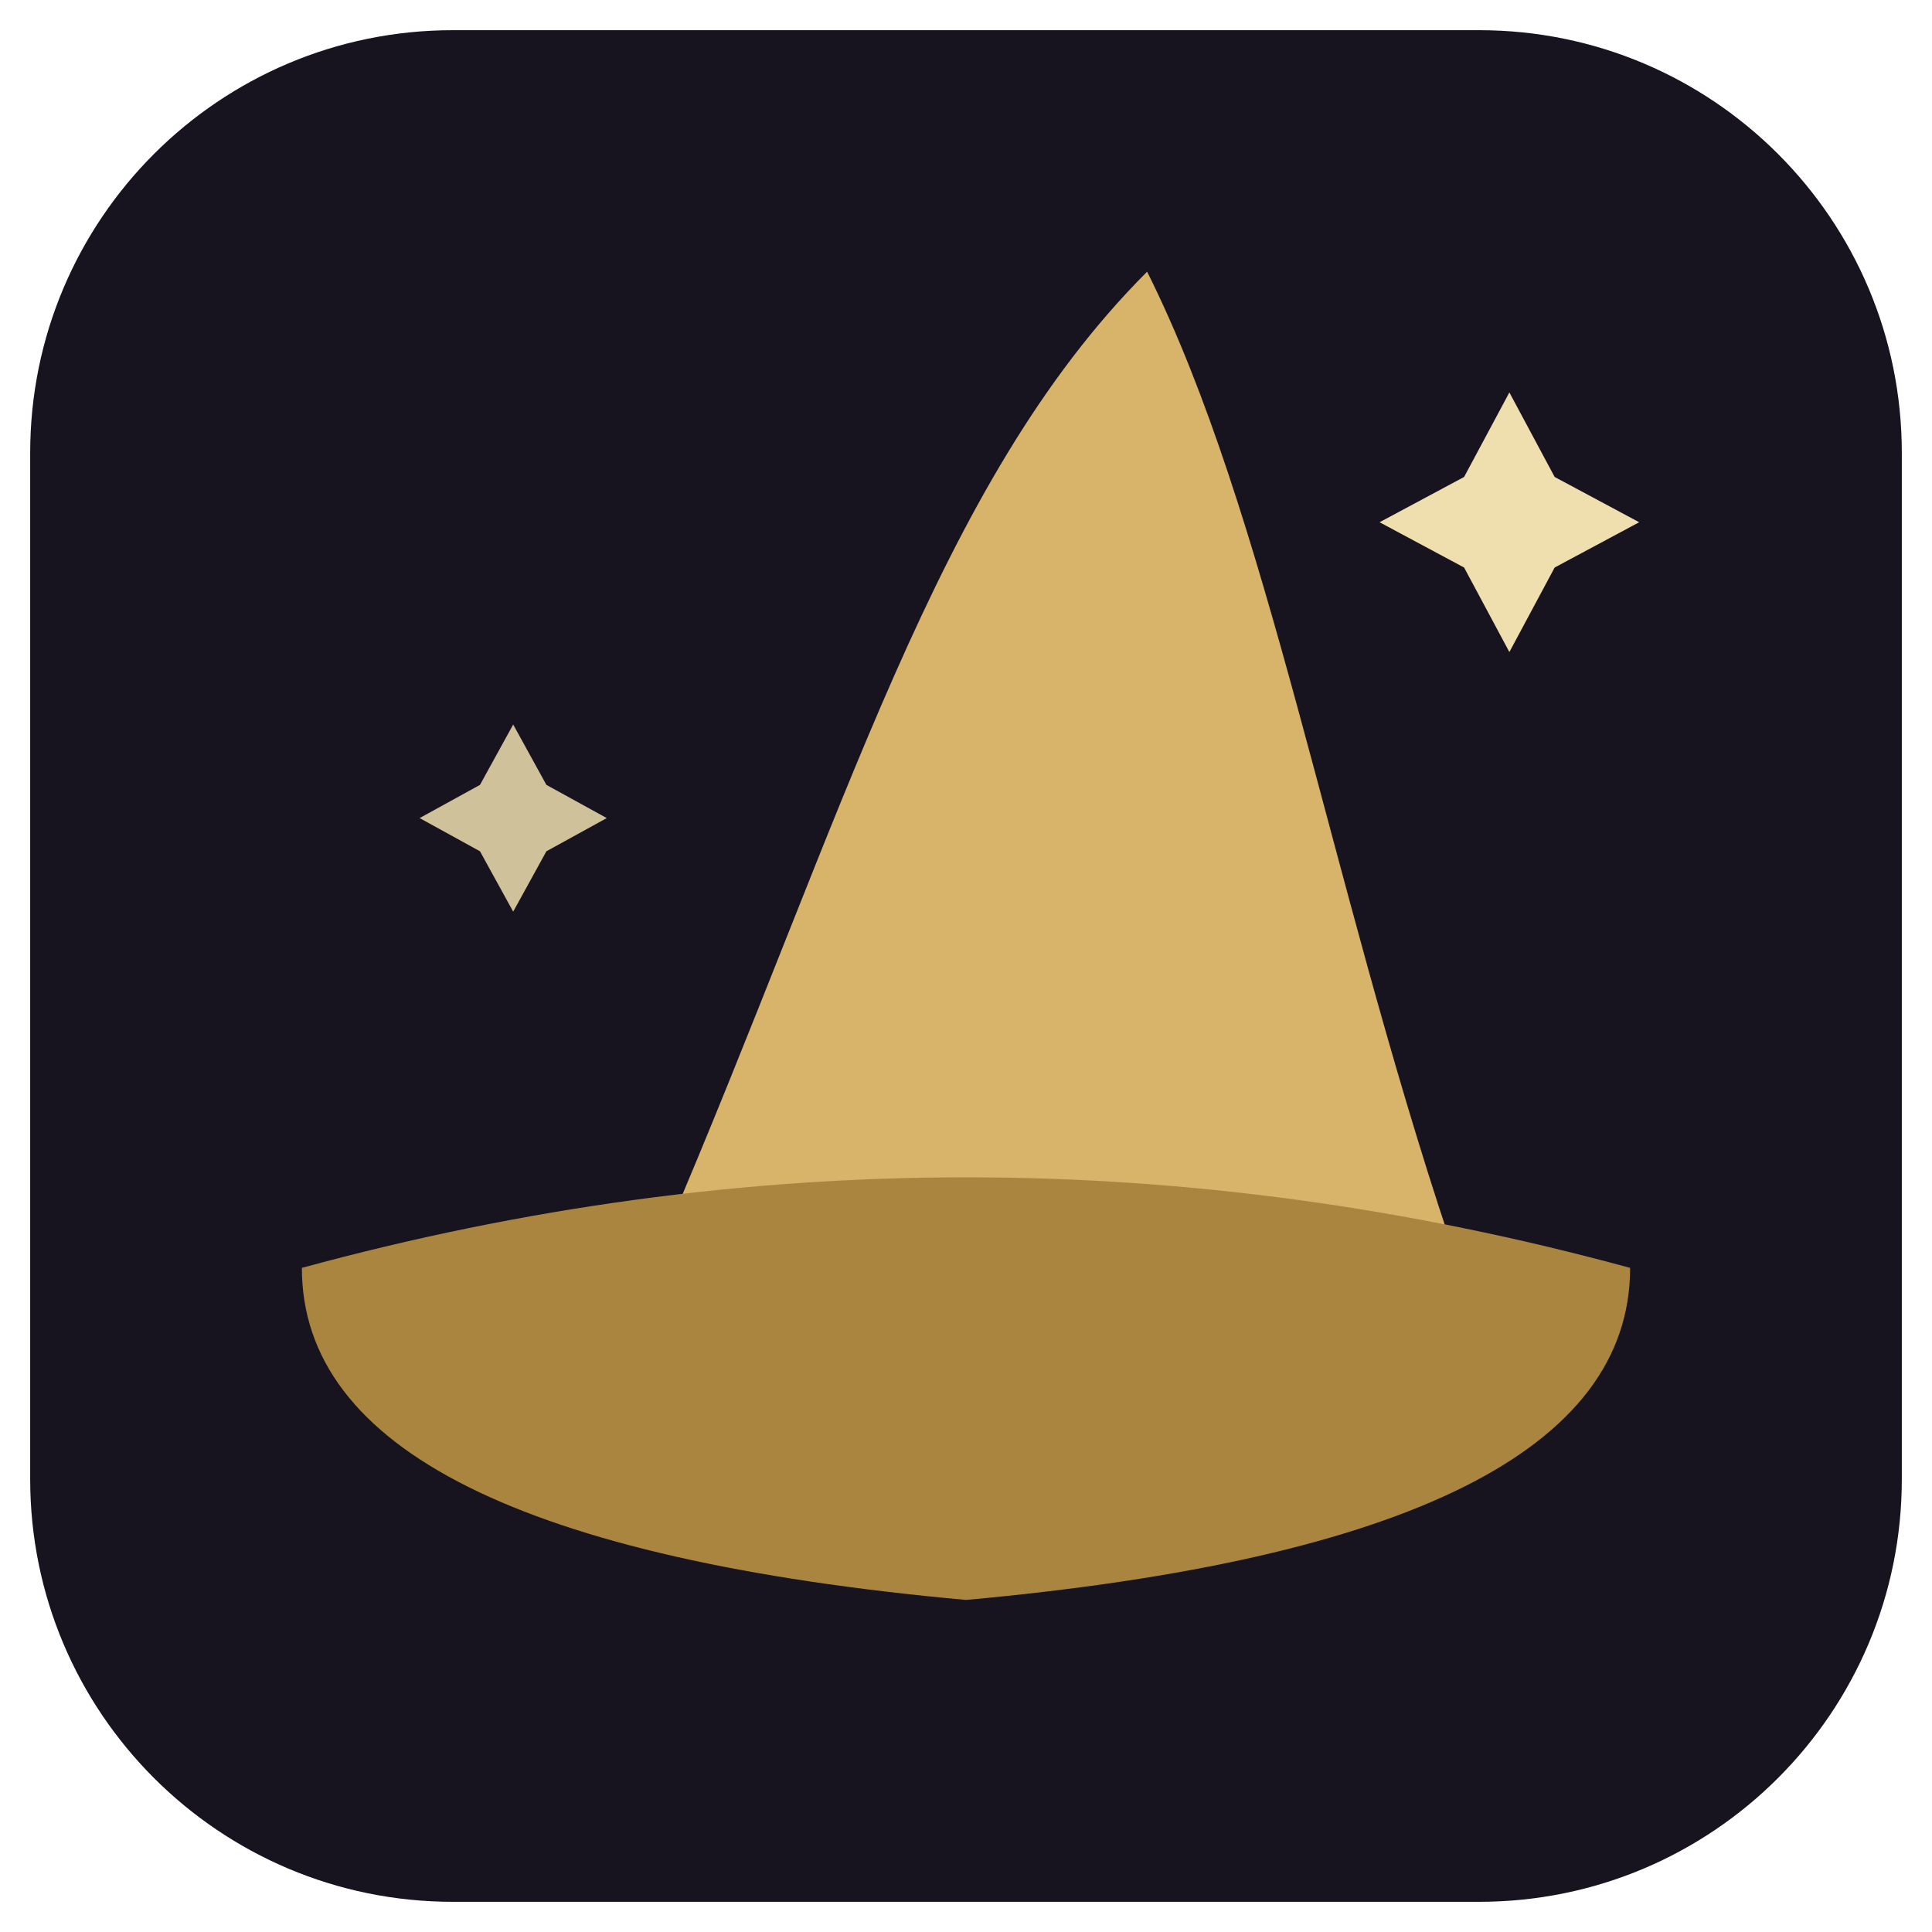
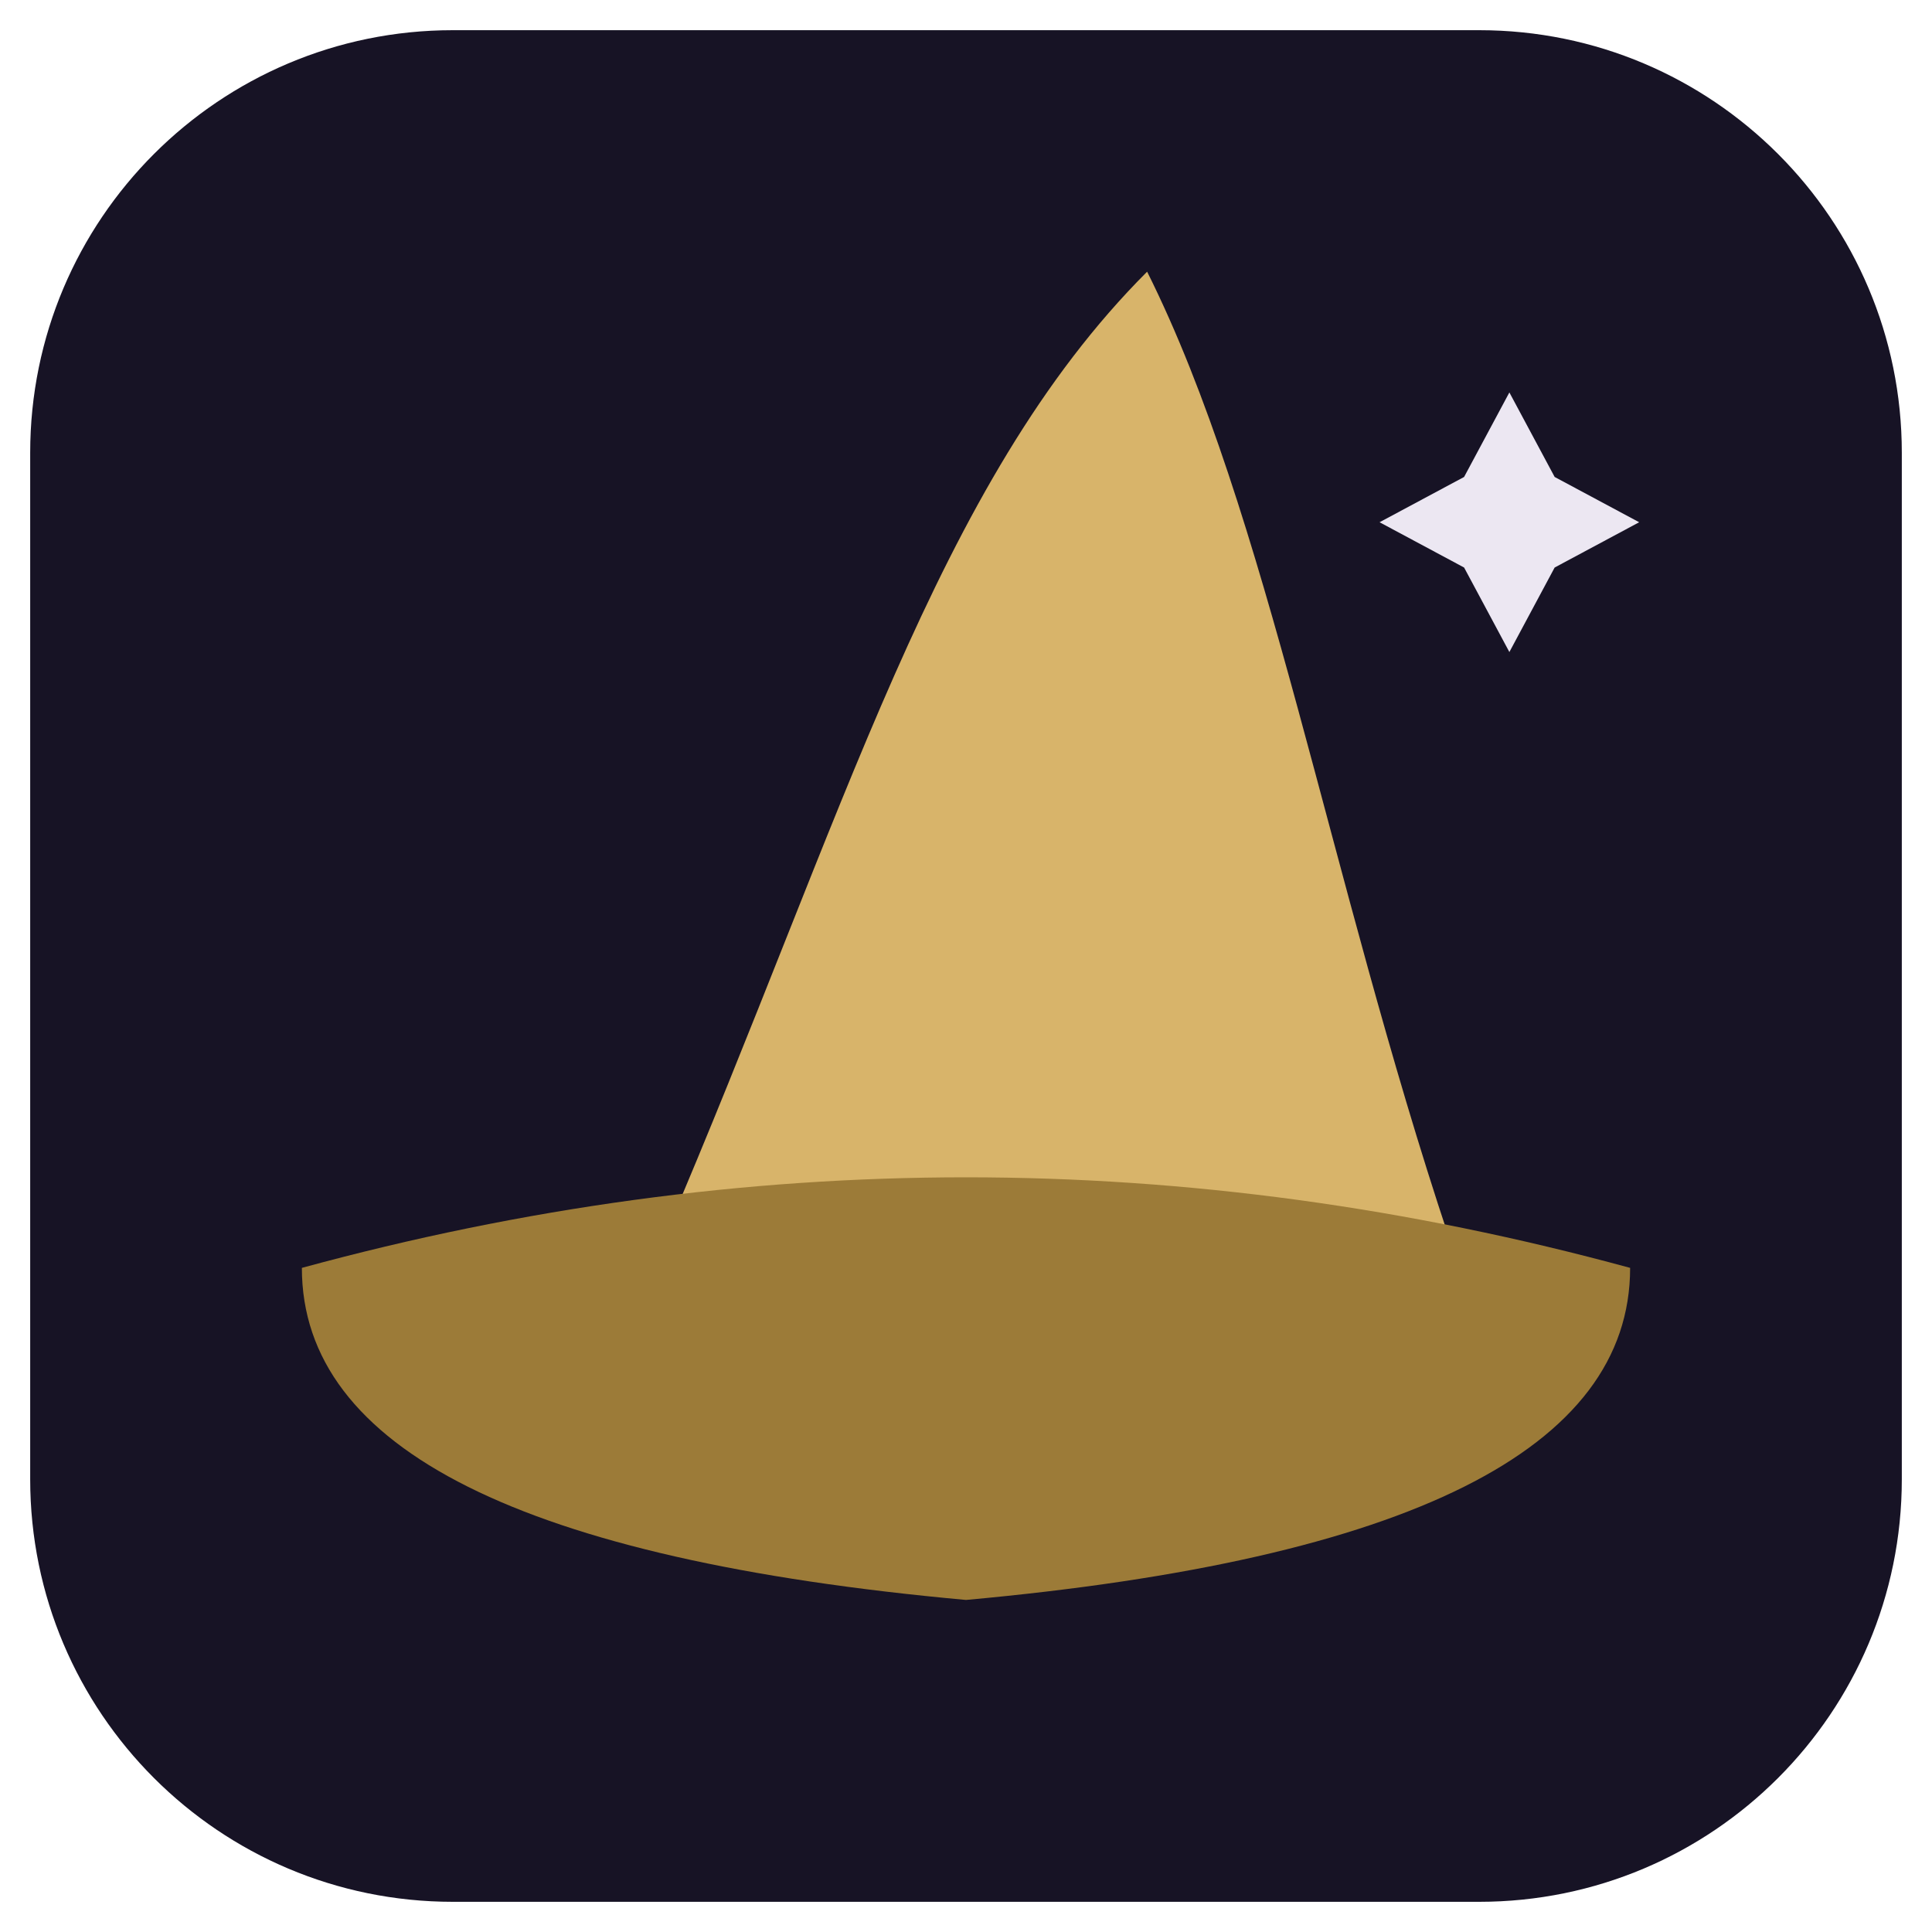
- <svg xmlns="http://www.w3.org/2000/svg" viewBox="0 0 64 64">
-   <rect x="1" y="1" width="62" height="62" rx="14" fill="#17131f" />
+ <svg xmlns="http://www.w3.org/2000/svg" width="64" height="64" viewBox="0 0 64 64">
+   <rect x="1" y="1" width="62" height="62" rx="14" fill="#171325" />
  <path d="M38 9 C31 16 28 27 22 41 H48 C44 29 42 17 38 9 Z" fill="#d8b46a" />
-   <path d="M10 42 Q32 36 54 42 Q54 51 32 53 Q10 51 10 42 Z" fill="#a9853f" />
-   <path d="M50 13 l1.5 2.8 2.8 1.5 -2.8 1.5 -1.5 2.8 -1.5 -2.8 -2.8 -1.5 2.8 -1.5 Z" fill="#f0dfae" />
-   <path d="M17 24 l1.1 2 2 1.1 -2 1.1 -1.1 2 -1.1 -2 -2 -1.1 2 -1.1 Z" fill="#f0dfae" opacity="0.85" />
+   <path d="M10 42 Q32 36 54 42 Q54 51 32 53 Q10 51 10 42 Z" fill="#9c7b38" />
+   <path d="M50 13 l1.5 2.8 2.8 1.5 -2.8 1.5 -1.5 2.8 -1.5 -2.8 -2.8 -1.5 2.8 -1.5 Z" fill="#ece7f2" />
</svg>
